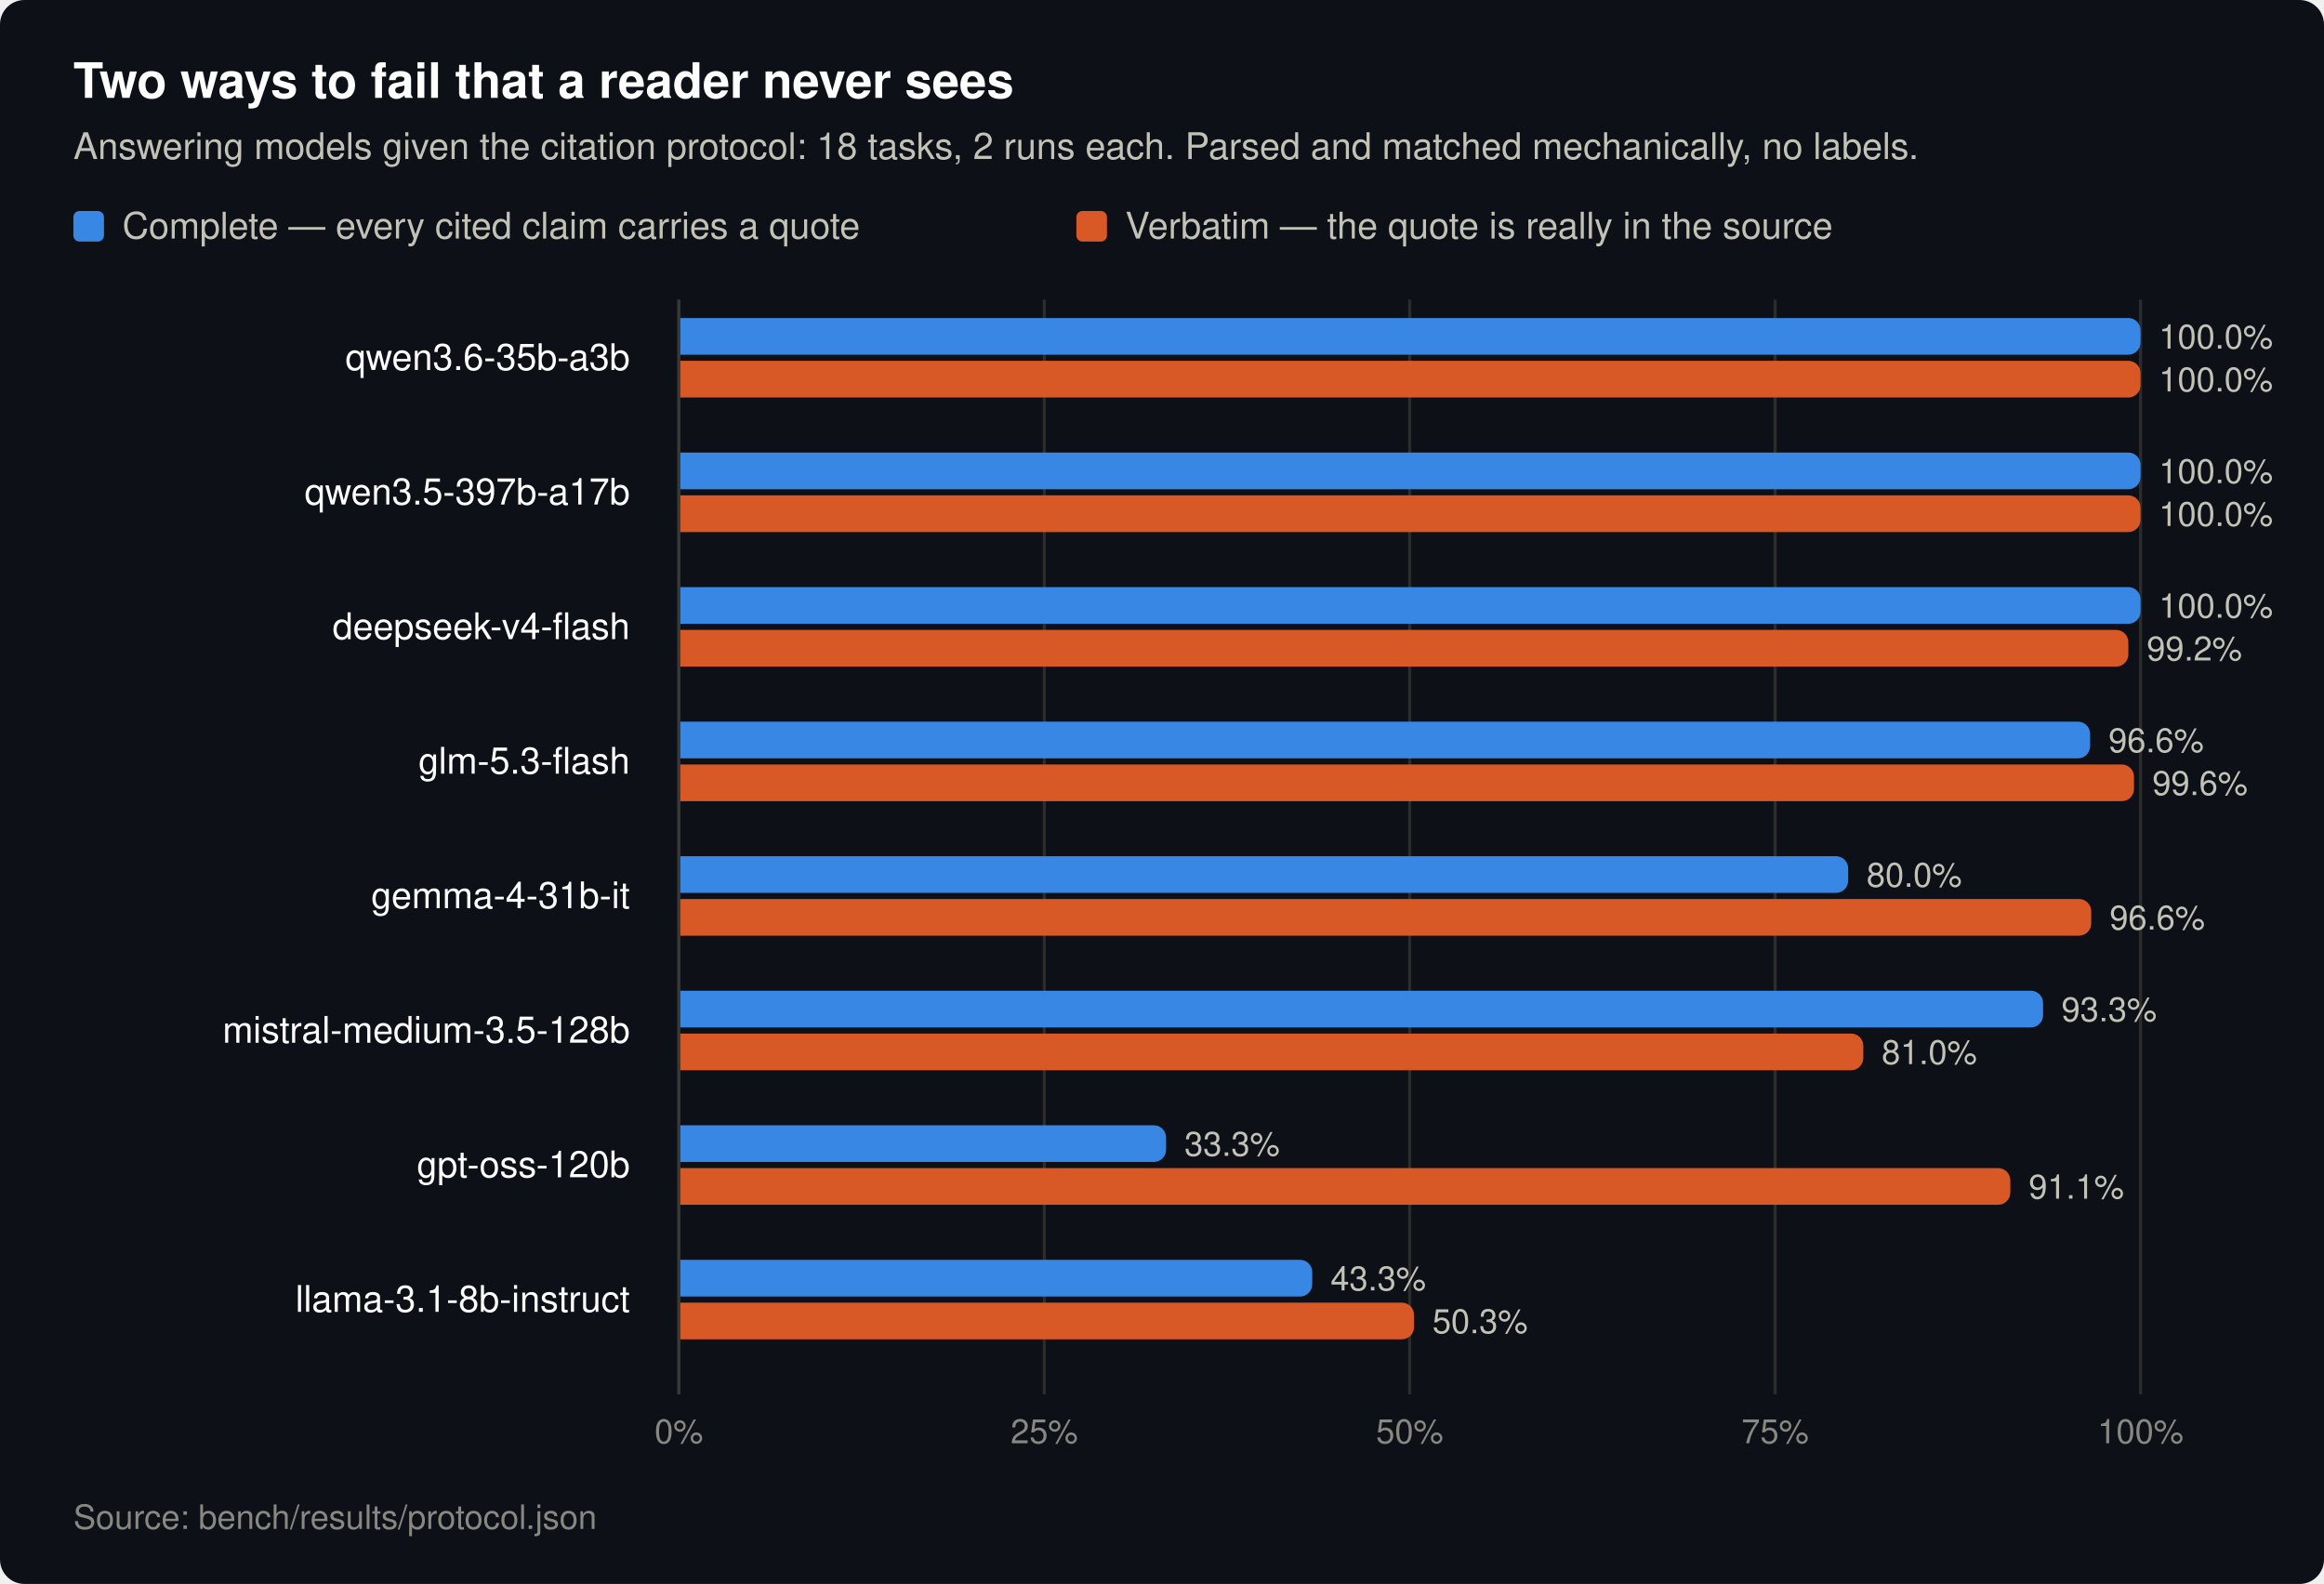
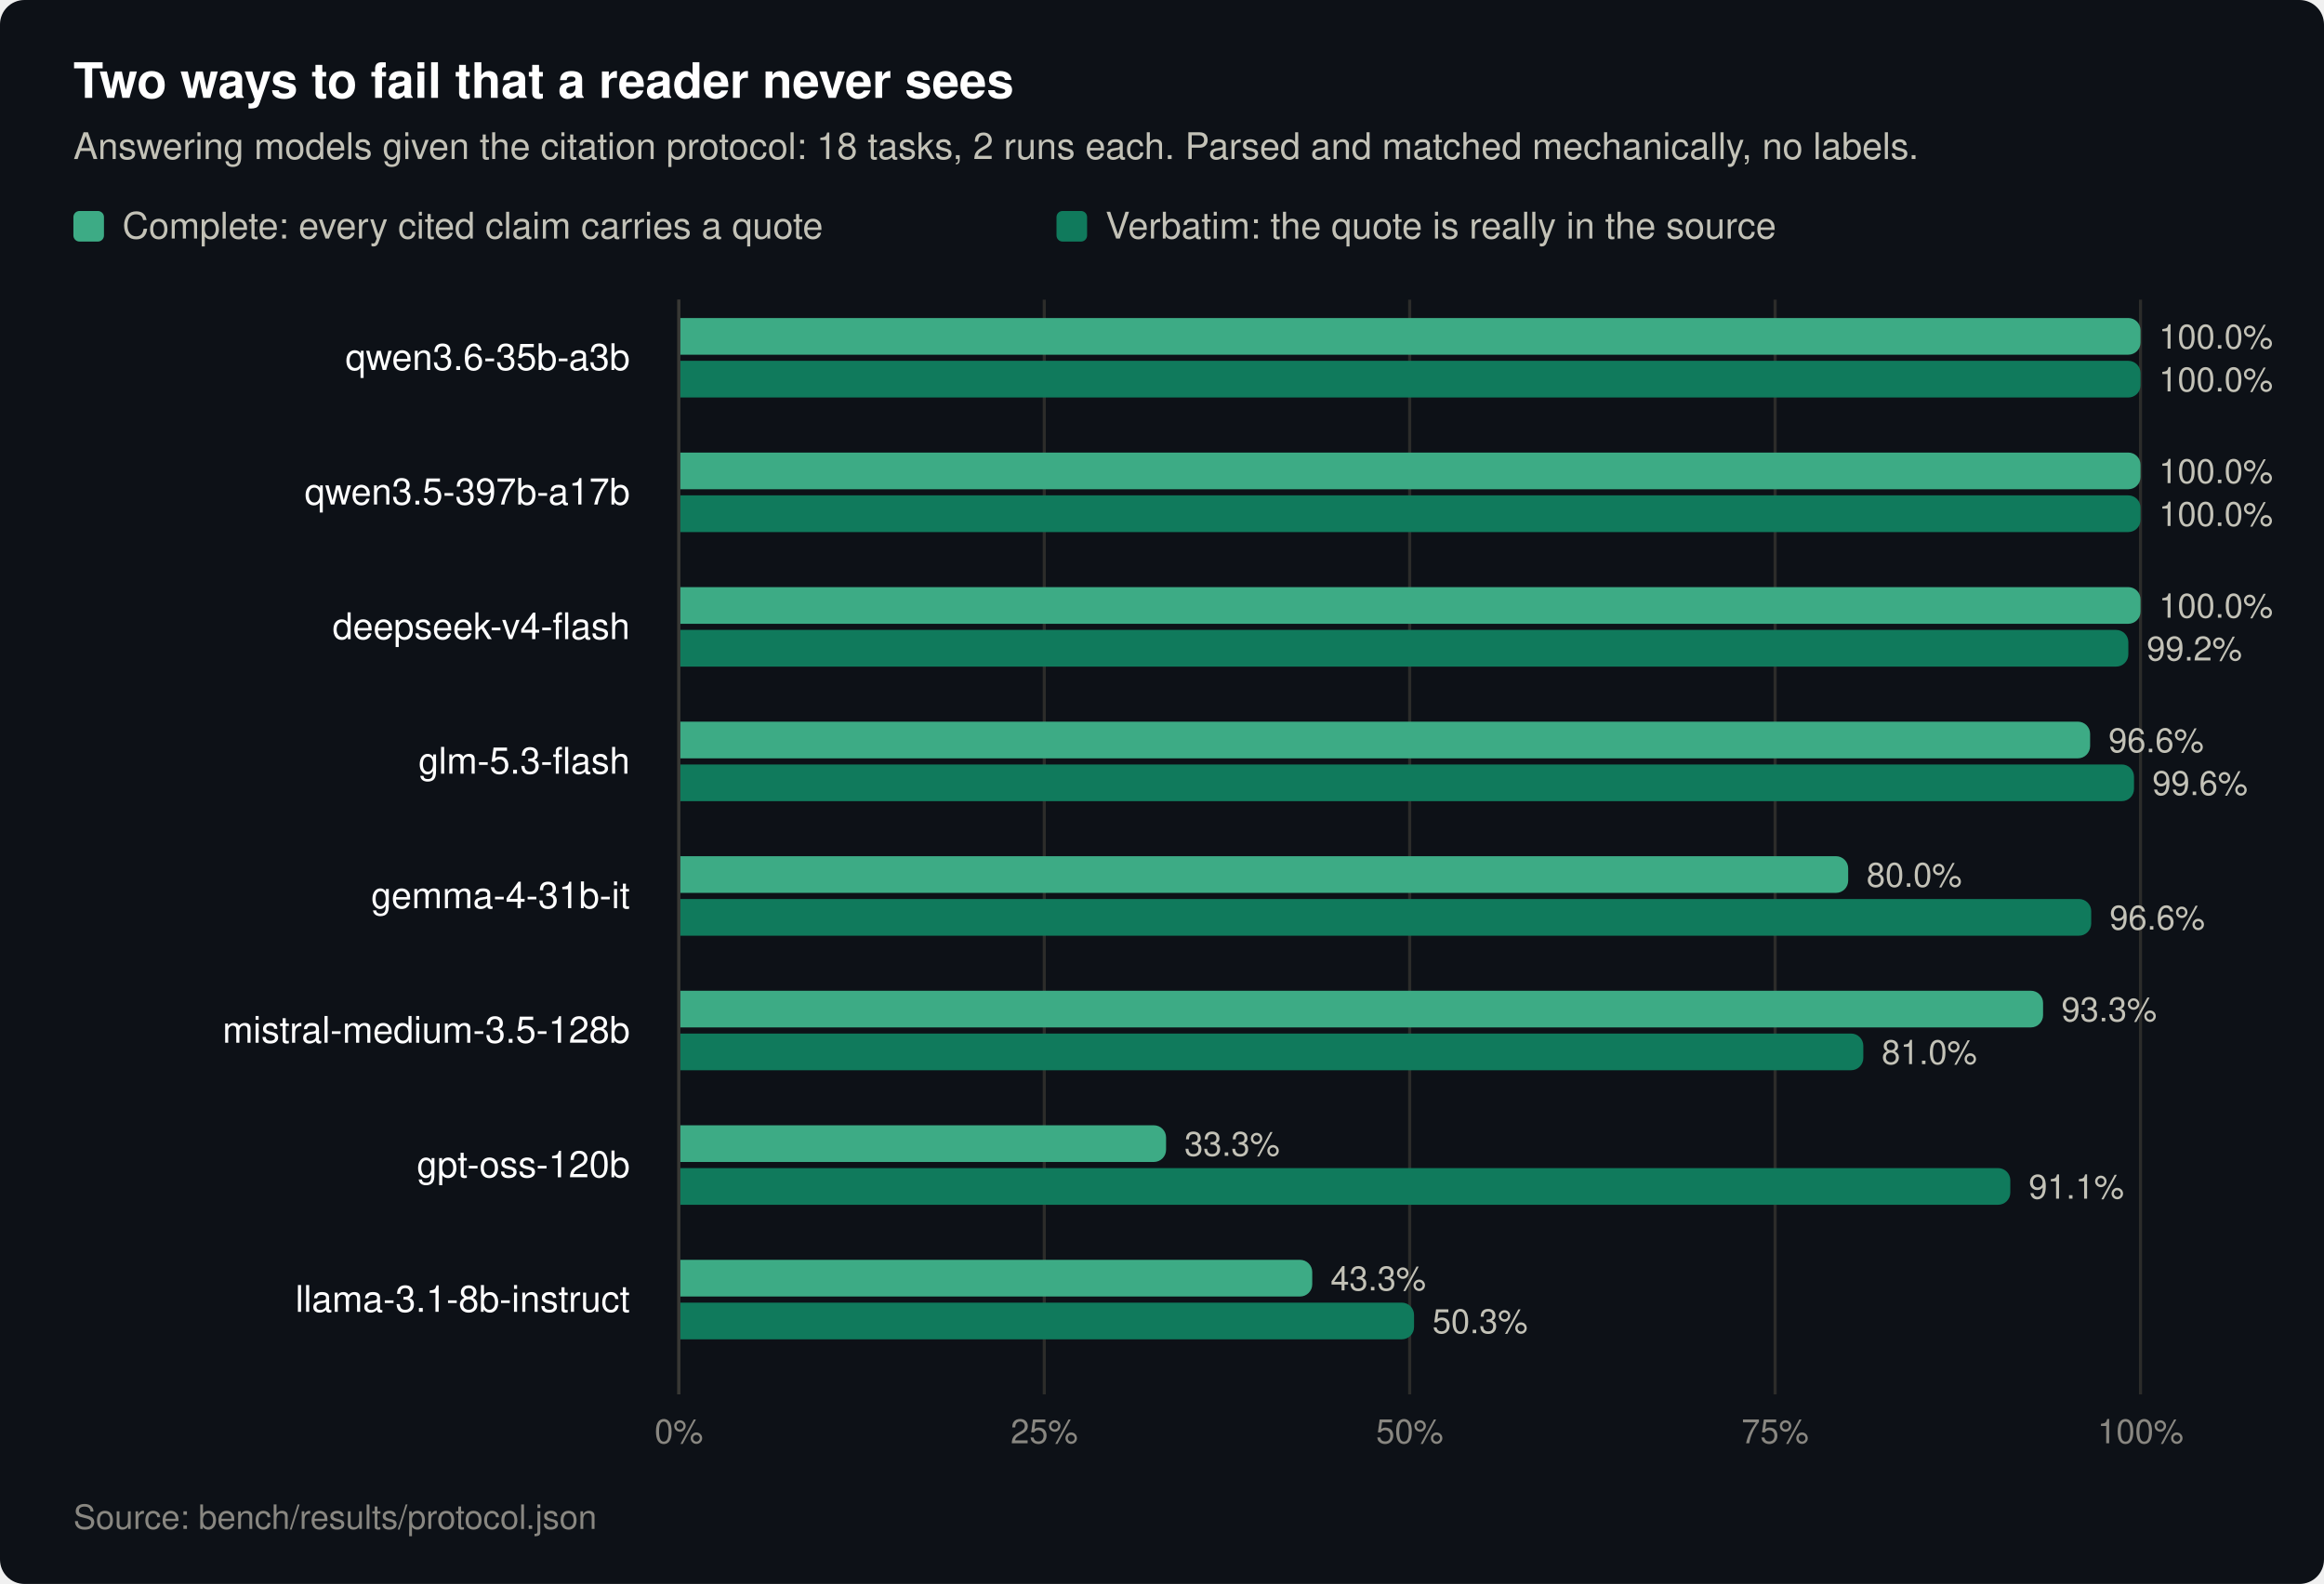
<svg xmlns="http://www.w3.org/2000/svg" width="760" height="518" viewBox="0 0 760 518" role="img" aria-label="Citation protocol compliance per answering model" font-family="system-ui, -apple-system, &quot;Segoe UI&quot;, Helvetica, Arial, sans-serif">
  <rect width="760" height="518" rx="8" fill="#0d1117" />
  <text x="24" y="32" font-size="16" font-weight="600" fill="#ffffff" text-anchor="start">Two ways to fail that a reader never sees</text>
  <text x="24" y="52" font-size="12" font-weight="400" fill="#c3c2b7" text-anchor="start">Answering models given the citation protocol: 18 tasks, 2 runs each. Parsed and matched mechanically, no labels.</text>
  <line x1="222" y1="98" x2="222" y2="456" stroke="#2c2c2a" stroke-width="1" />
  <text x="222" y="472" font-size="11" font-weight="400" fill="#898781" text-anchor="middle" font-variant-numeric="tabular-nums">0%</text>
  <line x1="341.5" y1="98" x2="341.5" y2="456" stroke="#2c2c2a" stroke-width="1" />
  <text x="341.5" y="472" font-size="11" font-weight="400" fill="#898781" text-anchor="middle" font-variant-numeric="tabular-nums">25%</text>
  <line x1="461" y1="98" x2="461" y2="456" stroke="#2c2c2a" stroke-width="1" />
  <text x="461" y="472" font-size="11" font-weight="400" fill="#898781" text-anchor="middle" font-variant-numeric="tabular-nums">50%</text>
  <line x1="580.5" y1="98" x2="580.5" y2="456" stroke="#2c2c2a" stroke-width="1" />
  <text x="580.5" y="472" font-size="11" font-weight="400" fill="#898781" text-anchor="middle" font-variant-numeric="tabular-nums">75%</text>
  <line x1="700" y1="98" x2="700" y2="456" stroke="#2c2c2a" stroke-width="1" />
  <text x="700" y="472" font-size="11" font-weight="400" fill="#898781" text-anchor="middle" font-variant-numeric="tabular-nums">100%</text>
-   <rect x="24" y="69" width="10" height="10" rx="2" fill="#3987e5" />
-   <text x="40" y="78" font-size="12" font-weight="400" fill="#c3c2b7" text-anchor="start">Complete — every cited claim carries a quote</text>
-   <rect x="352" y="69" width="10" height="10" rx="2" fill="#d95926" />
-   <text x="368" y="78" font-size="12" font-weight="400" fill="#c3c2b7" text-anchor="start">Verbatim — the quote is really in the source</text>
+   <rect x="24" y="69" width="10" height="10" rx="2" fill="#3dab85" />
+   <text x="40" y="78" font-size="12" font-weight="400" fill="#c3c2b7" text-anchor="start">Complete: every cited claim carries a quote</text>
+   <rect x="345.5" y="69" width="10" height="10" rx="2" fill="#107a5c" />
+   <text x="361.5" y="78" font-size="12" font-weight="400" fill="#c3c2b7" text-anchor="start">Verbatim: the quote is really in the source</text>
  <text x="206" y="121" font-size="12" font-weight="400" fill="#ffffff" text-anchor="end">qwen3.6-35b-a3b</text>
-   <path d="M222,104 h474 a4,4 0 0 1 4,4 v4 a4,4 0 0 1 -4,4 h-474 z" fill="#3987e5" />
+   <path d="M222,104 h474 a4,4 0 0 1 4,4 v4 a4,4 0 0 1 -4,4 h-474 z" fill="#3dab85" />
  <text x="706" y="114" font-size="11" font-weight="400" fill="#c3c2b7" text-anchor="start" font-variant-numeric="tabular-nums">100.0%</text>
-   <path d="M222,118 h474 a4,4 0 0 1 4,4 v4 a4,4 0 0 1 -4,4 h-474 z" fill="#d95926" />
+   <path d="M222,118 h474 a4,4 0 0 1 4,4 v4 a4,4 0 0 1 -4,4 h-474 z" fill="#107a5c" />
  <text x="706" y="128" font-size="11" font-weight="400" fill="#c3c2b7" text-anchor="start" font-variant-numeric="tabular-nums">100.0%</text>
  <text x="206" y="165" font-size="12" font-weight="400" fill="#ffffff" text-anchor="end">qwen3.5-397b-a17b</text>
-   <path d="M222,148 h474 a4,4 0 0 1 4,4 v4 a4,4 0 0 1 -4,4 h-474 z" fill="#3987e5" />
+   <path d="M222,148 h474 a4,4 0 0 1 4,4 v4 a4,4 0 0 1 -4,4 h-474 z" fill="#3dab85" />
  <text x="706" y="158" font-size="11" font-weight="400" fill="#c3c2b7" text-anchor="start" font-variant-numeric="tabular-nums">100.0%</text>
-   <path d="M222,162 h474 a4,4 0 0 1 4,4 v4 a4,4 0 0 1 -4,4 h-474 z" fill="#d95926" />
+   <path d="M222,162 h474 a4,4 0 0 1 4,4 v4 a4,4 0 0 1 -4,4 h-474 z" fill="#107a5c" />
  <text x="706" y="172" font-size="11" font-weight="400" fill="#c3c2b7" text-anchor="start" font-variant-numeric="tabular-nums">100.0%</text>
  <text x="206" y="209" font-size="12" font-weight="400" fill="#ffffff" text-anchor="end">deepseek-v4-flash</text>
-   <path d="M222,192 h474 a4,4 0 0 1 4,4 v4 a4,4 0 0 1 -4,4 h-474 z" fill="#3987e5" />
+   <path d="M222,192 h474 a4,4 0 0 1 4,4 v4 a4,4 0 0 1 -4,4 h-474 z" fill="#3dab85" />
  <text x="706" y="202" font-size="11" font-weight="400" fill="#c3c2b7" text-anchor="start" font-variant-numeric="tabular-nums">100.0%</text>
-   <path d="M222,206 h470.017 a4,4 0 0 1 4,4 v4 a4,4 0 0 1 -4,4 h-470.017 z" fill="#d95926" />
+   <path d="M222,206 h470.017 a4,4 0 0 1 4,4 v4 a4,4 0 0 1 -4,4 h-470.017 z" fill="#107a5c" />
  <text x="702.017" y="216" font-size="11" font-weight="400" fill="#c3c2b7" text-anchor="start" font-variant-numeric="tabular-nums">99.2%</text>
  <text x="206" y="253" font-size="12" font-weight="400" fill="#ffffff" text-anchor="end">glm-5.3-flash</text>
-   <path d="M222,236 h457.517 a4,4 0 0 1 4,4 v4 a4,4 0 0 1 -4,4 h-457.517 z" fill="#3987e5" />
+   <path d="M222,236 h457.517 a4,4 0 0 1 4,4 v4 a4,4 0 0 1 -4,4 h-457.517 z" fill="#3dab85" />
  <text x="689.517" y="246" font-size="11" font-weight="400" fill="#c3c2b7" text-anchor="start" font-variant-numeric="tabular-nums">96.6%</text>
-   <path d="M222,250 h471.866 a4,4 0 0 1 4,4 v4 a4,4 0 0 1 -4,4 h-471.866 z" fill="#d95926" />
+   <path d="M222,250 h471.866 a4,4 0 0 1 4,4 v4 a4,4 0 0 1 -4,4 h-471.866 z" fill="#107a5c" />
  <text x="703.866" y="260" font-size="11" font-weight="400" fill="#c3c2b7" text-anchor="start" font-variant-numeric="tabular-nums">99.6%</text>
  <text x="206" y="297" font-size="12" font-weight="400" fill="#ffffff" text-anchor="end">gemma-4-31b-it</text>
-   <path d="M222,280 h378.4 a4,4 0 0 1 4,4 v4 a4,4 0 0 1 -4,4 h-378.4 z" fill="#3987e5" />
+   <path d="M222,280 h378.4 a4,4 0 0 1 4,4 v4 a4,4 0 0 1 -4,4 h-378.4 z" fill="#3dab85" />
  <text x="610.4" y="290" font-size="11" font-weight="400" fill="#c3c2b7" text-anchor="start" font-variant-numeric="tabular-nums">80.0%</text>
-   <path d="M222,294 h457.877 a4,4 0 0 1 4,4 v4 a4,4 0 0 1 -4,4 h-457.877 z" fill="#d95926" />
+   <path d="M222,294 h457.877 a4,4 0 0 1 4,4 v4 a4,4 0 0 1 -4,4 h-457.877 z" fill="#107a5c" />
  <text x="689.877" y="304" font-size="11" font-weight="400" fill="#c3c2b7" text-anchor="start" font-variant-numeric="tabular-nums">96.6%</text>
  <text x="206" y="341" font-size="12" font-weight="400" fill="#ffffff" text-anchor="end">mistral-medium-3.5-128b</text>
-   <path d="M222,324 h442.133 a4,4 0 0 1 4,4 v4 a4,4 0 0 1 -4,4 h-442.133 z" fill="#3987e5" />
+   <path d="M222,324 h442.133 a4,4 0 0 1 4,4 v4 a4,4 0 0 1 -4,4 h-442.133 z" fill="#3dab85" />
  <text x="674.133" y="334" font-size="11" font-weight="400" fill="#c3c2b7" text-anchor="start" font-variant-numeric="tabular-nums">93.3%</text>
-   <path d="M222,338 h383.345 a4,4 0 0 1 4,4 v4 a4,4 0 0 1 -4,4 h-383.345 z" fill="#d95926" />
+   <path d="M222,338 h383.345 a4,4 0 0 1 4,4 v4 a4,4 0 0 1 -4,4 h-383.345 z" fill="#107a5c" />
  <text x="615.345" y="348" font-size="11" font-weight="400" fill="#c3c2b7" text-anchor="start" font-variant-numeric="tabular-nums">81.0%</text>
  <text x="206" y="385" font-size="12" font-weight="400" fill="#ffffff" text-anchor="end">gpt-oss-120b</text>
-   <path d="M222,368 h155.333 a4,4 0 0 1 4,4 v4 a4,4 0 0 1 -4,4 h-155.333 z" fill="#3987e5" />
+   <path d="M222,368 h155.333 a4,4 0 0 1 4,4 v4 a4,4 0 0 1 -4,4 h-155.333 z" fill="#3dab85" />
  <text x="387.333" y="378" font-size="11" font-weight="400" fill="#c3c2b7" text-anchor="start" font-variant-numeric="tabular-nums">33.3%</text>
-   <path d="M222,382 h431.42 a4,4 0 0 1 4,4 v4 a4,4 0 0 1 -4,4 h-431.42 z" fill="#d95926" />
+   <path d="M222,382 h431.42 a4,4 0 0 1 4,4 v4 a4,4 0 0 1 -4,4 h-431.42 z" fill="#107a5c" />
  <text x="663.42" y="392" font-size="11" font-weight="400" fill="#c3c2b7" text-anchor="start" font-variant-numeric="tabular-nums">91.1%</text>
  <text x="206" y="429" font-size="12" font-weight="400" fill="#ffffff" text-anchor="end">llama-3.1-8b-instruct</text>
-   <path d="M222,412 h203.133 a4,4 0 0 1 4,4 v4 a4,4 0 0 1 -4,4 h-203.133 z" fill="#3987e5" />
+   <path d="M222,412 h203.133 a4,4 0 0 1 4,4 v4 a4,4 0 0 1 -4,4 h-203.133 z" fill="#3dab85" />
  <text x="435.133" y="422" font-size="11" font-weight="400" fill="#c3c2b7" text-anchor="start" font-variant-numeric="tabular-nums">43.3%</text>
-   <path d="M222,426 h236.423 a4,4 0 0 1 4,4 v4 a4,4 0 0 1 -4,4 h-236.423 z" fill="#d95926" />
+   <path d="M222,426 h236.423 a4,4 0 0 1 4,4 v4 a4,4 0 0 1 -4,4 h-236.423 z" fill="#107a5c" />
  <text x="468.423" y="436" font-size="11" font-weight="400" fill="#c3c2b7" text-anchor="start" font-variant-numeric="tabular-nums">50.3%</text>
  <line x1="222" y1="98" x2="222" y2="456" stroke="#383835" stroke-width="1" />
  <text x="24" y="500" font-size="11" font-weight="400" fill="#898781" text-anchor="start">Source: bench/results/protocol.json</text>
</svg>
